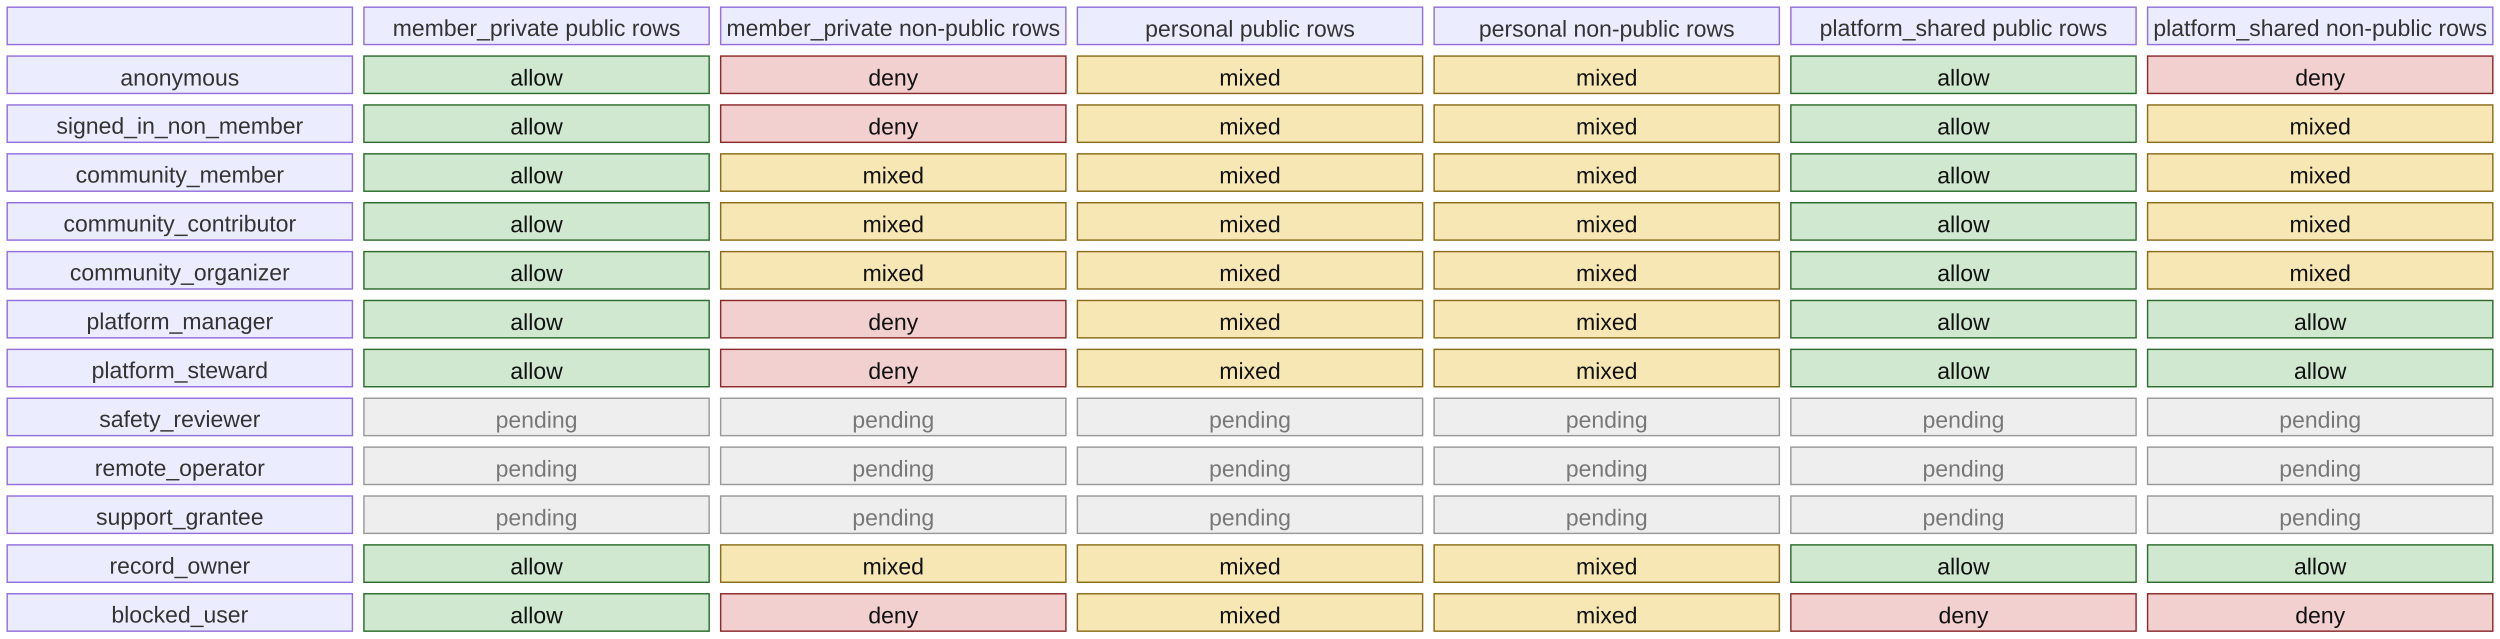
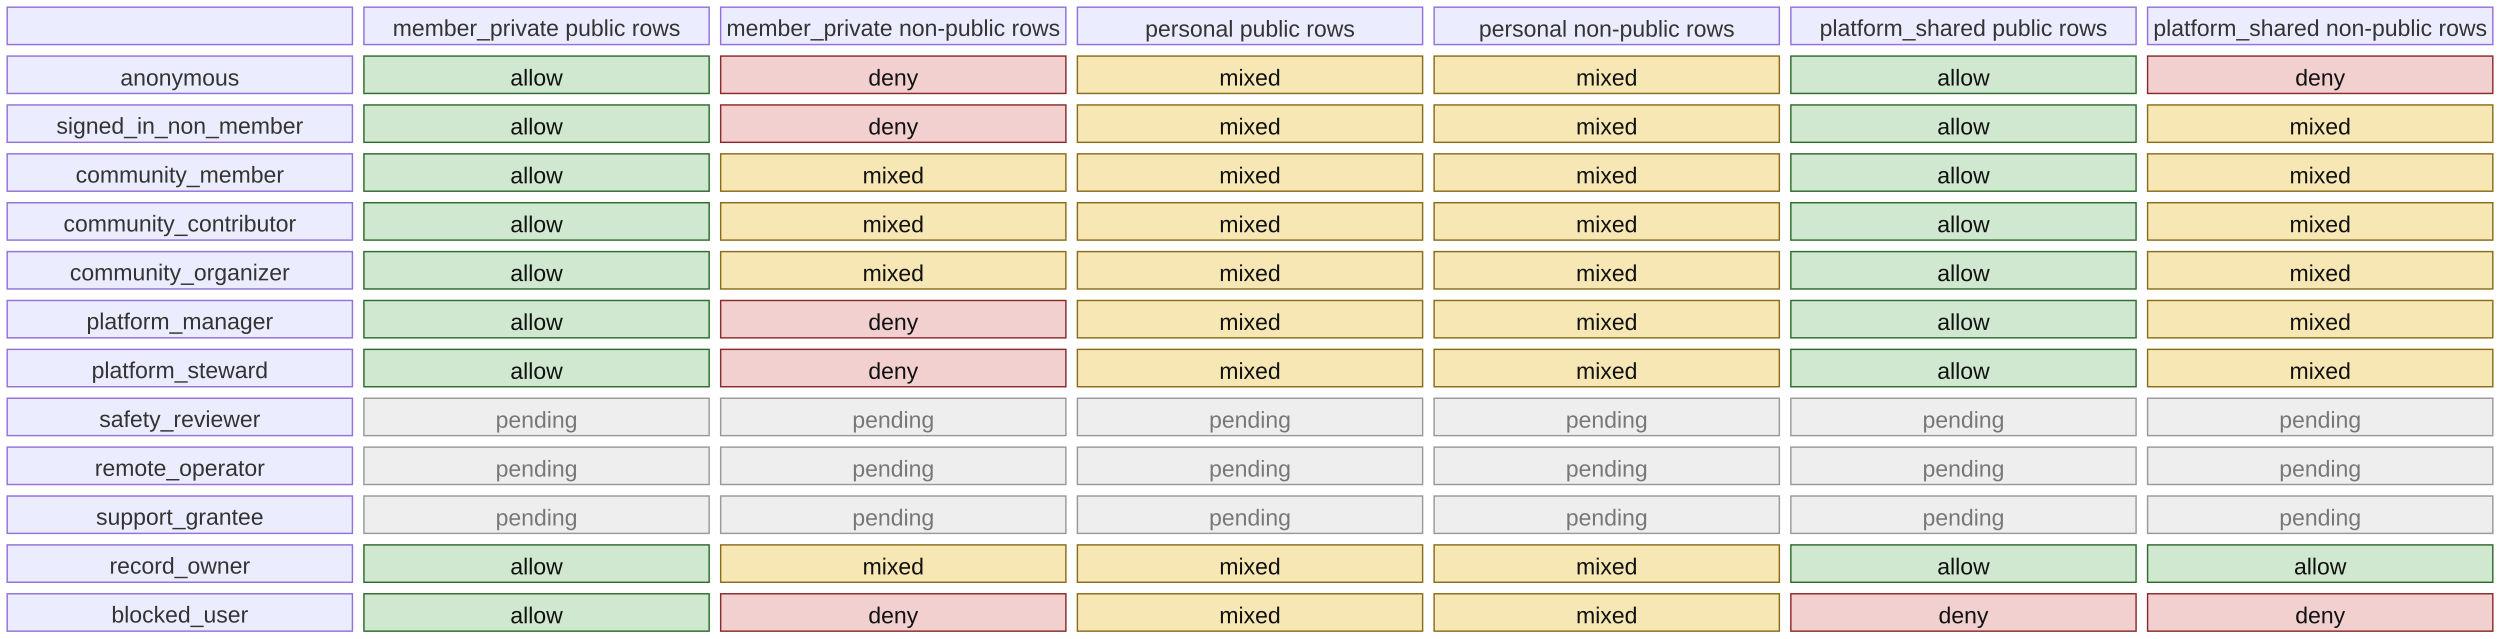
<svg xmlns="http://www.w3.org/2000/svg" aria-roledescription="block" role="graphics-document document" viewBox="-5 -222 1738.875 444" style="max-width: 1738.88px; background-color: white;" width="100%" id="my-svg">
  <style>#my-svg{font-family:trebuchet ms,verdana,arial,sans-serif;font-size:16px;fill:#333;}@keyframes edge-animation-frame{from{stroke-dashoffset:0;}}@keyframes dash{to{stroke-dashoffset:0;}}#my-svg .edge-animation-slow{stroke-dasharray:9,5!important;stroke-dashoffset:900;animation:dash 50s linear infinite;stroke-linecap:round;}#my-svg .edge-animation-fast{stroke-dasharray:9,5!important;stroke-dashoffset:900;animation:dash 20s linear infinite;stroke-linecap:round;}#my-svg .error-icon{fill:#552222;}#my-svg .error-text{fill:#552222;stroke:#552222;}#my-svg .edge-thickness-normal{stroke-width:1px;}#my-svg .edge-thickness-thick{stroke-width:3.5px;}#my-svg .edge-pattern-solid{stroke-dasharray:0;}#my-svg .edge-thickness-invisible{stroke-width:0;fill:none;}#my-svg .edge-pattern-dashed{stroke-dasharray:3;}#my-svg .edge-pattern-dotted{stroke-dasharray:2;}#my-svg .marker{fill:#333333;stroke:#333333;}#my-svg .marker.cross{stroke:#333333;}#my-svg svg{font-family:trebuchet ms,verdana,arial,sans-serif;font-size:16px;}#my-svg p{margin:0;}#my-svg .label{font-family:trebuchet ms,verdana,arial,sans-serif;color:#333;}#my-svg .cluster-label text{fill:#333;}#my-svg .cluster-label span,#my-svg p{color:#333;}#my-svg .label text,#my-svg span,#my-svg p{fill:#333;color:#333;}#my-svg .node rect,#my-svg .node circle,#my-svg .node ellipse,#my-svg .node polygon,#my-svg .node path{fill:#ECECFF;stroke:#9370DB;stroke-width:1px;}#my-svg .flowchart-label text{text-anchor:middle;}#my-svg .node .label{text-align:center;}#my-svg .node.clickable{cursor:pointer;}#my-svg .arrowheadPath{fill:#333333;}#my-svg .edgePath .path{stroke:#333333;stroke-width:2.0px;}#my-svg .flowchart-link{stroke:#333333;fill:none;}#my-svg .edgeLabel{background-color:rgba(232,232,232, 0.8);text-align:center;}#my-svg .edgeLabel rect{opacity:0.5;background-color:rgba(232,232,232, 0.8);fill:rgba(232,232,232, 0.8);}#my-svg .labelBkg{background-color:rgba(232, 232, 232, 0.5);}#my-svg .node .cluster{fill:rgba(255, 255, 222, 0.5);stroke:rgba(170, 170, 51, 0.2);box-shadow:rgba(50, 50, 93, 0.25) 0px 13px 27px -5px,rgba(0, 0, 0, 0.3) 0px 8px 16px -8px;stroke-width:1px;}#my-svg .cluster text{fill:#333;}#my-svg .cluster span,#my-svg p{color:#333;}#my-svg div.mermaidTooltip{position:absolute;text-align:center;max-width:200px;padding:2px;font-family:trebuchet ms,verdana,arial,sans-serif;font-size:12px;background:hsl(80, 100%, 96.275%);border:1px solid #aaaa33;border-radius:2px;pointer-events:none;z-index:100;}#my-svg .flowchartTitleText{text-anchor:middle;font-size:18px;fill:#333;}#my-svg .label-icon{display:inline-block;height:1em;overflow:visible;vertical-align:-0.125em;}#my-svg .node .label-icon path{fill:currentColor;stroke:revert;stroke-width:revert;}#my-svg :root{--mermaid-font-family:trebuchet ms,verdana,arial,sans-serif;}#my-svg .heat_allow rect{fill:#cfe8cf!important;stroke:#2e6b2e!important;color:#111!important;}#my-svg .heat_allow polygon{fill:#cfe8cf!important;stroke:#2e6b2e!important;color:#111!important;}#my-svg .heat_allow ellipse{fill:#cfe8cf!important;stroke:#2e6b2e!important;color:#111!important;}#my-svg .heat_allow circle{fill:#cfe8cf!important;stroke:#2e6b2e!important;color:#111!important;}#my-svg .heat_allow path{fill:#cfe8cf!important;stroke:#2e6b2e!important;color:#111!important;}#my-svg .heat_allow tspan{fill:#111!important;}#my-svg .heat_deny rect{fill:#f3d0d0!important;stroke:#8a2a2a!important;color:#111!important;}#my-svg .heat_deny polygon{fill:#f3d0d0!important;stroke:#8a2a2a!important;color:#111!important;}#my-svg .heat_deny ellipse{fill:#f3d0d0!important;stroke:#8a2a2a!important;color:#111!important;}#my-svg .heat_deny circle{fill:#f3d0d0!important;stroke:#8a2a2a!important;color:#111!important;}#my-svg .heat_deny path{fill:#f3d0d0!important;stroke:#8a2a2a!important;color:#111!important;}#my-svg .heat_deny tspan{fill:#111!important;}#my-svg .heat_mixed rect{fill:#f6e7b4!important;stroke:#8a6d1a!important;color:#111!important;}#my-svg .heat_mixed polygon{fill:#f6e7b4!important;stroke:#8a6d1a!important;color:#111!important;}#my-svg .heat_mixed ellipse{fill:#f6e7b4!important;stroke:#8a6d1a!important;color:#111!important;}#my-svg .heat_mixed circle{fill:#f6e7b4!important;stroke:#8a6d1a!important;color:#111!important;}#my-svg .heat_mixed path{fill:#f6e7b4!important;stroke:#8a6d1a!important;color:#111!important;}#my-svg .heat_mixed tspan{fill:#111!important;}#my-svg .heat_na rect{fill:#eeeeee!important;stroke:#999!important;color:#333!important;}#my-svg .heat_na polygon{fill:#eeeeee!important;stroke:#999!important;color:#333!important;}#my-svg .heat_na ellipse{fill:#eeeeee!important;stroke:#999!important;color:#333!important;}#my-svg .heat_na circle{fill:#eeeeee!important;stroke:#999!important;color:#333!important;}#my-svg .heat_na path{fill:#eeeeee!important;stroke:#999!important;color:#333!important;}#my-svg .heat_na tspan{fill:#333!important;}#my-svg .heat_pending rect{fill:#eeeeee!important;stroke:#999!important;color:#777!important;}#my-svg .heat_pending polygon{fill:#eeeeee!important;stroke:#999!important;color:#777!important;}#my-svg .heat_pending ellipse{fill:#eeeeee!important;stroke:#999!important;color:#777!important;}#my-svg .heat_pending circle{fill:#eeeeee!important;stroke:#999!important;color:#777!important;}#my-svg .heat_pending path{fill:#eeeeee!important;stroke:#999!important;color:#777!important;}#my-svg .heat_pending tspan{fill:#777!important;}</style>
  <g />
  <marker orient="auto" markerHeight="12" markerWidth="12" markerUnits="userSpaceOnUse" refY="5" refX="6" viewBox="0 0 10 10" class="marker block" id="my-svg_block-pointEnd">
    <path style="stroke-width: 1; stroke-dasharray: 1, 0;" class="arrowMarkerPath" d="M 0 0 L 10 5 L 0 10 z" />
  </marker>
  <marker orient="auto" markerHeight="12" markerWidth="12" markerUnits="userSpaceOnUse" refY="5" refX="4.5" viewBox="0 0 10 10" class="marker block" id="my-svg_block-pointStart">
    <path style="stroke-width: 1; stroke-dasharray: 1, 0;" class="arrowMarkerPath" d="M 0 5 L 10 10 L 10 0 z" />
  </marker>
  <marker orient="auto" markerHeight="11" markerWidth="11" markerUnits="userSpaceOnUse" refY="5" refX="11" viewBox="0 0 10 10" class="marker block" id="my-svg_block-circleEnd">
    <circle style="stroke-width: 1; stroke-dasharray: 1, 0;" class="arrowMarkerPath" r="5" cy="5" cx="5" />
  </marker>
  <marker orient="auto" markerHeight="11" markerWidth="11" markerUnits="userSpaceOnUse" refY="5" refX="-1" viewBox="0 0 10 10" class="marker block" id="my-svg_block-circleStart">
    <circle style="stroke-width: 1; stroke-dasharray: 1, 0;" class="arrowMarkerPath" r="5" cy="5" cx="5" />
  </marker>
  <marker orient="auto" markerHeight="11" markerWidth="11" markerUnits="userSpaceOnUse" refY="5.2" refX="12" viewBox="0 0 11 11" class="marker cross block" id="my-svg_block-crossEnd">
    <path style="stroke-width: 2; stroke-dasharray: 1, 0;" class="arrowMarkerPath" d="M 1,1 l 9,9 M 10,1 l -9,9" />
  </marker>
  <marker orient="auto" markerHeight="11" markerWidth="11" markerUnits="userSpaceOnUse" refY="5.2" refX="-1" viewBox="0 0 11 11" class="marker cross block" id="my-svg_block-crossStart">
    <path style="stroke-width: 2; stroke-dasharray: 1, 0;" class="arrowMarkerPath" d="M 1,1 l 9,9 M 10,1 l -9,9" />
  </marker>
  <g class="block">
    <g transform="translate(120.0625, -204)" id="corner" class="node default default flowchart-label">
      <rect height="26" width="240.125" y="-13" x="-120.062" ry="0" rx="0" style="" class="basic label-container" />
      <g transform="translate(0, 0)" style="" class="label">
        <rect />
        <text style="">
          <tspan class="row" x="0" dy="1em" xml:space="preserve" />
        </text>
      </g>
    </g>
    <g transform="translate(368.1875, -204)" id="h0" class="node default default flowchart-label">
      <rect height="26" width="240.125" y="-13" x="-120.062" ry="0" rx="0" style="" class="basic label-container" />
      <g transform="translate(0, -9)" style="" class="label">
        <rect />
        <text style="">
          <tspan class="row" x="0" dy="1em" xml:space="preserve">member_private public rows</tspan>
        </text>
      </g>
    </g>
    <g transform="translate(616.3125, -204)" id="h1" class="node default default flowchart-label">
      <rect height="26" width="240.125" y="-13" x="-120.062" ry="0" rx="0" style="" class="basic label-container" />
      <g transform="translate(0, -9)" style="" class="label">
        <rect />
        <text style="">
          <tspan class="row" x="0" dy="1em" xml:space="preserve">member_private non-public rows</tspan>
        </text>
      </g>
    </g>
    <g transform="translate(864.4375, -204)" id="h2" class="node default default flowchart-label">
      <rect height="26" width="240.125" y="-13" x="-120.062" ry="0" rx="0" style="" class="basic label-container" />
      <g transform="translate(0, -8.5)" style="" class="label">
        <rect />
        <text style="">
          <tspan class="row" x="0" dy="1em" xml:space="preserve">personal public rows</tspan>
        </text>
      </g>
    </g>
    <g transform="translate(1112.562, -204)" id="h3" class="node default default flowchart-label">
      <rect height="26" width="240.125" y="-13" x="-120.062" ry="0" rx="0" style="" class="basic label-container" />
      <g transform="translate(0, -8.5)" style="" class="label">
        <rect />
        <text style="">
          <tspan class="row" x="0" dy="1em" xml:space="preserve">personal non-public rows</tspan>
        </text>
      </g>
    </g>
    <g transform="translate(1360.688, -204)" id="h4" class="node default default flowchart-label">
      <rect height="26" width="240.125" y="-13" x="-120.062" ry="0" rx="0" style="" class="basic label-container" />
      <g transform="translate(0, -9)" style="" class="label">
        <rect />
        <text style="">
          <tspan class="row" x="0" dy="1em" xml:space="preserve">platform_shared public rows</tspan>
        </text>
      </g>
    </g>
    <g transform="translate(1608.812, -204)" id="h5" class="node default default flowchart-label">
      <rect height="26" width="240.125" y="-13" x="-120.062" ry="0" rx="0" style="" class="basic label-container" />
      <g transform="translate(0, -9)" style="" class="label">
        <rect />
        <text style="">
          <tspan class="row" x="0" dy="1em" xml:space="preserve">platform_shared non-public rows</tspan>
        </text>
      </g>
    </g>
    <g transform="translate(120.0625, -170)" id="p0" class="node default default flowchart-label">
      <rect height="26" width="240.125" y="-13" x="-120.062" ry="0" rx="0" style="" class="basic label-container" />
      <g transform="translate(0, -8.5)" style="" class="label">
        <rect />
        <text style="">
          <tspan class="row" x="0" dy="1em" xml:space="preserve">anonymous</tspan>
        </text>
      </g>
    </g>
    <g transform="translate(368.1875, -170)" id="c0_0" class="node default heat_allow flowchart-label">
      <rect height="26" width="240.125" y="-13" x="-120.062" ry="0" rx="0" style="" class="basic label-container" />
      <g transform="translate(0, -8.5)" style="" class="label">
        <rect />
        <text style="">
          <tspan class="row" x="0" dy="1em" xml:space="preserve">allow</tspan>
        </text>
      </g>
    </g>
    <g transform="translate(616.3125, -170)" id="c0_1" class="node default heat_deny flowchart-label">
      <rect height="26" width="240.125" y="-13" x="-120.062" ry="0" rx="0" style="" class="basic label-container" />
      <g transform="translate(0, -8.5)" style="" class="label">
        <rect />
        <text style="">
          <tspan class="row" x="0" dy="1em" xml:space="preserve">deny</tspan>
        </text>
      </g>
    </g>
    <g transform="translate(864.4375, -170)" id="c0_2" class="node default heat_mixed flowchart-label">
      <rect height="26" width="240.125" y="-13" x="-120.062" ry="0" rx="0" style="" class="basic label-container" />
      <g transform="translate(0, -8.5)" style="" class="label">
        <rect />
        <text style="">
          <tspan class="row" x="0" dy="1em" xml:space="preserve">mixed</tspan>
        </text>
      </g>
    </g>
    <g transform="translate(1112.562, -170)" id="c0_3" class="node default heat_mixed flowchart-label">
      <rect height="26" width="240.125" y="-13" x="-120.062" ry="0" rx="0" style="" class="basic label-container" />
      <g transform="translate(0, -8.5)" style="" class="label">
        <rect />
        <text style="">
          <tspan class="row" x="0" dy="1em" xml:space="preserve">mixed</tspan>
        </text>
      </g>
    </g>
    <g transform="translate(1360.688, -170)" id="c0_4" class="node default heat_allow flowchart-label">
      <rect height="26" width="240.125" y="-13" x="-120.062" ry="0" rx="0" style="" class="basic label-container" />
      <g transform="translate(0, -8.5)" style="" class="label">
        <rect />
        <text style="">
          <tspan class="row" x="0" dy="1em" xml:space="preserve">allow</tspan>
        </text>
      </g>
    </g>
    <g transform="translate(1608.812, -170)" id="c0_5" class="node default heat_deny flowchart-label">
      <rect height="26" width="240.125" y="-13" x="-120.062" ry="0" rx="0" style="" class="basic label-container" />
      <g transform="translate(0, -8.5)" style="" class="label">
        <rect />
        <text style="">
          <tspan class="row" x="0" dy="1em" xml:space="preserve">deny</tspan>
        </text>
      </g>
    </g>
    <g transform="translate(120.0625, -136)" id="p1" class="node default default flowchart-label">
      <rect height="26" width="240.125" y="-13" x="-120.062" ry="0" rx="0" style="" class="basic label-container" />
      <g transform="translate(0, -9)" style="" class="label">
        <rect />
        <text style="">
          <tspan class="row" x="0" dy="1em" xml:space="preserve">signed_in_non_member</tspan>
        </text>
      </g>
    </g>
    <g transform="translate(368.1875, -136)" id="c1_0" class="node default heat_allow flowchart-label">
      <rect height="26" width="240.125" y="-13" x="-120.062" ry="0" rx="0" style="" class="basic label-container" />
      <g transform="translate(0, -8.5)" style="" class="label">
        <rect />
        <text style="">
          <tspan class="row" x="0" dy="1em" xml:space="preserve">allow</tspan>
        </text>
      </g>
    </g>
    <g transform="translate(616.3125, -136)" id="c1_1" class="node default heat_deny flowchart-label">
      <rect height="26" width="240.125" y="-13" x="-120.062" ry="0" rx="0" style="" class="basic label-container" />
      <g transform="translate(0, -8.5)" style="" class="label">
        <rect />
        <text style="">
          <tspan class="row" x="0" dy="1em" xml:space="preserve">deny</tspan>
        </text>
      </g>
    </g>
    <g transform="translate(864.4375, -136)" id="c1_2" class="node default heat_mixed flowchart-label">
      <rect height="26" width="240.125" y="-13" x="-120.062" ry="0" rx="0" style="" class="basic label-container" />
      <g transform="translate(0, -8.5)" style="" class="label">
        <rect />
        <text style="">
          <tspan class="row" x="0" dy="1em" xml:space="preserve">mixed</tspan>
        </text>
      </g>
    </g>
    <g transform="translate(1112.562, -136)" id="c1_3" class="node default heat_mixed flowchart-label">
      <rect height="26" width="240.125" y="-13" x="-120.062" ry="0" rx="0" style="" class="basic label-container" />
      <g transform="translate(0, -8.5)" style="" class="label">
        <rect />
        <text style="">
          <tspan class="row" x="0" dy="1em" xml:space="preserve">mixed</tspan>
        </text>
      </g>
    </g>
    <g transform="translate(1360.688, -136)" id="c1_4" class="node default heat_allow flowchart-label">
      <rect height="26" width="240.125" y="-13" x="-120.062" ry="0" rx="0" style="" class="basic label-container" />
      <g transform="translate(0, -8.5)" style="" class="label">
        <rect />
        <text style="">
          <tspan class="row" x="0" dy="1em" xml:space="preserve">allow</tspan>
        </text>
      </g>
    </g>
    <g transform="translate(1608.812, -136)" id="c1_5" class="node default heat_mixed flowchart-label">
      <rect height="26" width="240.125" y="-13" x="-120.062" ry="0" rx="0" style="" class="basic label-container" />
      <g transform="translate(0, -8.5)" style="" class="label">
        <rect />
        <text style="">
          <tspan class="row" x="0" dy="1em" xml:space="preserve">mixed</tspan>
        </text>
      </g>
    </g>
    <g transform="translate(120.0625, -102)" id="p2" class="node default default flowchart-label">
      <rect height="26" width="240.125" y="-13" x="-120.062" ry="0" rx="0" style="" class="basic label-container" />
      <g transform="translate(0, -9)" style="" class="label">
        <rect />
        <text style="">
          <tspan class="row" x="0" dy="1em" xml:space="preserve">community_member</tspan>
        </text>
      </g>
    </g>
    <g transform="translate(368.1875, -102)" id="c2_0" class="node default heat_allow flowchart-label">
      <rect height="26" width="240.125" y="-13" x="-120.062" ry="0" rx="0" style="" class="basic label-container" />
      <g transform="translate(0, -8.5)" style="" class="label">
        <rect />
        <text style="">
          <tspan class="row" x="0" dy="1em" xml:space="preserve">allow</tspan>
        </text>
      </g>
    </g>
    <g transform="translate(616.3125, -102)" id="c2_1" class="node default heat_mixed flowchart-label">
      <rect height="26" width="240.125" y="-13" x="-120.062" ry="0" rx="0" style="" class="basic label-container" />
      <g transform="translate(0, -8.5)" style="" class="label">
        <rect />
        <text style="">
          <tspan class="row" x="0" dy="1em" xml:space="preserve">mixed</tspan>
        </text>
      </g>
    </g>
    <g transform="translate(864.4375, -102)" id="c2_2" class="node default heat_mixed flowchart-label">
      <rect height="26" width="240.125" y="-13" x="-120.062" ry="0" rx="0" style="" class="basic label-container" />
      <g transform="translate(0, -8.5)" style="" class="label">
        <rect />
        <text style="">
          <tspan class="row" x="0" dy="1em" xml:space="preserve">mixed</tspan>
        </text>
      </g>
    </g>
    <g transform="translate(1112.562, -102)" id="c2_3" class="node default heat_mixed flowchart-label">
      <rect height="26" width="240.125" y="-13" x="-120.062" ry="0" rx="0" style="" class="basic label-container" />
      <g transform="translate(0, -8.5)" style="" class="label">
        <rect />
        <text style="">
          <tspan class="row" x="0" dy="1em" xml:space="preserve">mixed</tspan>
        </text>
      </g>
    </g>
    <g transform="translate(1360.688, -102)" id="c2_4" class="node default heat_allow flowchart-label">
      <rect height="26" width="240.125" y="-13" x="-120.062" ry="0" rx="0" style="" class="basic label-container" />
      <g transform="translate(0, -8.5)" style="" class="label">
        <rect />
        <text style="">
          <tspan class="row" x="0" dy="1em" xml:space="preserve">allow</tspan>
        </text>
      </g>
    </g>
    <g transform="translate(1608.812, -102)" id="c2_5" class="node default heat_mixed flowchart-label">
      <rect height="26" width="240.125" y="-13" x="-120.062" ry="0" rx="0" style="" class="basic label-container" />
      <g transform="translate(0, -8.5)" style="" class="label">
        <rect />
        <text style="">
          <tspan class="row" x="0" dy="1em" xml:space="preserve">mixed</tspan>
        </text>
      </g>
    </g>
    <g transform="translate(120.0625, -68)" id="p3" class="node default default flowchart-label">
      <rect height="26" width="240.125" y="-13" x="-120.062" ry="0" rx="0" style="" class="basic label-container" />
      <g transform="translate(0, -9)" style="" class="label">
        <rect />
        <text style="">
          <tspan class="row" x="0" dy="1em" xml:space="preserve">community_contributor</tspan>
        </text>
      </g>
    </g>
    <g transform="translate(368.1875, -68)" id="c3_0" class="node default heat_allow flowchart-label">
      <rect height="26" width="240.125" y="-13" x="-120.062" ry="0" rx="0" style="" class="basic label-container" />
      <g transform="translate(0, -8.5)" style="" class="label">
        <rect />
        <text style="">
          <tspan class="row" x="0" dy="1em" xml:space="preserve">allow</tspan>
        </text>
      </g>
    </g>
    <g transform="translate(616.3125, -68)" id="c3_1" class="node default heat_mixed flowchart-label">
      <rect height="26" width="240.125" y="-13" x="-120.062" ry="0" rx="0" style="" class="basic label-container" />
      <g transform="translate(0, -8.5)" style="" class="label">
        <rect />
        <text style="">
          <tspan class="row" x="0" dy="1em" xml:space="preserve">mixed</tspan>
        </text>
      </g>
    </g>
    <g transform="translate(864.4375, -68)" id="c3_2" class="node default heat_mixed flowchart-label">
      <rect height="26" width="240.125" y="-13" x="-120.062" ry="0" rx="0" style="" class="basic label-container" />
      <g transform="translate(0, -8.5)" style="" class="label">
        <rect />
        <text style="">
          <tspan class="row" x="0" dy="1em" xml:space="preserve">mixed</tspan>
        </text>
      </g>
    </g>
    <g transform="translate(1112.562, -68)" id="c3_3" class="node default heat_mixed flowchart-label">
      <rect height="26" width="240.125" y="-13" x="-120.062" ry="0" rx="0" style="" class="basic label-container" />
      <g transform="translate(0, -8.5)" style="" class="label">
        <rect />
        <text style="">
          <tspan class="row" x="0" dy="1em" xml:space="preserve">mixed</tspan>
        </text>
      </g>
    </g>
    <g transform="translate(1360.688, -68)" id="c3_4" class="node default heat_allow flowchart-label">
      <rect height="26" width="240.125" y="-13" x="-120.062" ry="0" rx="0" style="" class="basic label-container" />
      <g transform="translate(0, -8.5)" style="" class="label">
        <rect />
        <text style="">
          <tspan class="row" x="0" dy="1em" xml:space="preserve">allow</tspan>
        </text>
      </g>
    </g>
    <g transform="translate(1608.812, -68)" id="c3_5" class="node default heat_mixed flowchart-label">
      <rect height="26" width="240.125" y="-13" x="-120.062" ry="0" rx="0" style="" class="basic label-container" />
      <g transform="translate(0, -8.5)" style="" class="label">
        <rect />
        <text style="">
          <tspan class="row" x="0" dy="1em" xml:space="preserve">mixed</tspan>
        </text>
      </g>
    </g>
    <g transform="translate(120.0625, -34)" id="p4" class="node default default flowchart-label">
      <rect height="26" width="240.125" y="-13" x="-120.062" ry="0" rx="0" style="" class="basic label-container" />
      <g transform="translate(0, -9)" style="" class="label">
        <rect />
        <text style="">
          <tspan class="row" x="0" dy="1em" xml:space="preserve">community_organizer</tspan>
        </text>
      </g>
    </g>
    <g transform="translate(368.1875, -34)" id="c4_0" class="node default heat_allow flowchart-label">
      <rect height="26" width="240.125" y="-13" x="-120.062" ry="0" rx="0" style="" class="basic label-container" />
      <g transform="translate(0, -8.5)" style="" class="label">
        <rect />
        <text style="">
          <tspan class="row" x="0" dy="1em" xml:space="preserve">allow</tspan>
        </text>
      </g>
    </g>
    <g transform="translate(616.3125, -34)" id="c4_1" class="node default heat_mixed flowchart-label">
      <rect height="26" width="240.125" y="-13" x="-120.062" ry="0" rx="0" style="" class="basic label-container" />
      <g transform="translate(0, -8.5)" style="" class="label">
        <rect />
        <text style="">
          <tspan class="row" x="0" dy="1em" xml:space="preserve">mixed</tspan>
        </text>
      </g>
    </g>
    <g transform="translate(864.4375, -34)" id="c4_2" class="node default heat_mixed flowchart-label">
      <rect height="26" width="240.125" y="-13" x="-120.062" ry="0" rx="0" style="" class="basic label-container" />
      <g transform="translate(0, -8.5)" style="" class="label">
        <rect />
        <text style="">
          <tspan class="row" x="0" dy="1em" xml:space="preserve">mixed</tspan>
        </text>
      </g>
    </g>
    <g transform="translate(1112.562, -34)" id="c4_3" class="node default heat_mixed flowchart-label">
      <rect height="26" width="240.125" y="-13" x="-120.062" ry="0" rx="0" style="" class="basic label-container" />
      <g transform="translate(0, -8.5)" style="" class="label">
        <rect />
        <text style="">
          <tspan class="row" x="0" dy="1em" xml:space="preserve">mixed</tspan>
        </text>
      </g>
    </g>
    <g transform="translate(1360.688, -34)" id="c4_4" class="node default heat_allow flowchart-label">
      <rect height="26" width="240.125" y="-13" x="-120.062" ry="0" rx="0" style="" class="basic label-container" />
      <g transform="translate(0, -8.5)" style="" class="label">
        <rect />
        <text style="">
          <tspan class="row" x="0" dy="1em" xml:space="preserve">allow</tspan>
        </text>
      </g>
    </g>
    <g transform="translate(1608.812, -34)" id="c4_5" class="node default heat_mixed flowchart-label">
      <rect height="26" width="240.125" y="-13" x="-120.062" ry="0" rx="0" style="" class="basic label-container" />
      <g transform="translate(0, -8.5)" style="" class="label">
        <rect />
        <text style="">
          <tspan class="row" x="0" dy="1em" xml:space="preserve">mixed</tspan>
        </text>
      </g>
    </g>
    <g transform="translate(120.0625, 0)" id="p5" class="node default default flowchart-label">
      <rect height="26" width="240.125" y="-13" x="-120.062" ry="0" rx="0" style="" class="basic label-container" />
      <g transform="translate(0, -9)" style="" class="label">
        <rect />
        <text style="">
          <tspan class="row" x="0" dy="1em" xml:space="preserve">platform_manager</tspan>
        </text>
      </g>
    </g>
    <g transform="translate(368.1875, 0)" id="c5_0" class="node default heat_allow flowchart-label">
      <rect height="26" width="240.125" y="-13" x="-120.062" ry="0" rx="0" style="" class="basic label-container" />
      <g transform="translate(0, -8.5)" style="" class="label">
        <rect />
        <text style="">
          <tspan class="row" x="0" dy="1em" xml:space="preserve">allow</tspan>
        </text>
      </g>
    </g>
    <g transform="translate(616.3125, 0)" id="c5_1" class="node default heat_deny flowchart-label">
      <rect height="26" width="240.125" y="-13" x="-120.062" ry="0" rx="0" style="" class="basic label-container" />
      <g transform="translate(0, -8.5)" style="" class="label">
        <rect />
        <text style="">
          <tspan class="row" x="0" dy="1em" xml:space="preserve">deny</tspan>
        </text>
      </g>
    </g>
    <g transform="translate(864.4375, 0)" id="c5_2" class="node default heat_mixed flowchart-label">
      <rect height="26" width="240.125" y="-13" x="-120.062" ry="0" rx="0" style="" class="basic label-container" />
      <g transform="translate(0, -8.5)" style="" class="label">
        <rect />
        <text style="">
          <tspan class="row" x="0" dy="1em" xml:space="preserve">mixed</tspan>
        </text>
      </g>
    </g>
    <g transform="translate(1112.562, 0)" id="c5_3" class="node default heat_mixed flowchart-label">
      <rect height="26" width="240.125" y="-13" x="-120.062" ry="0" rx="0" style="" class="basic label-container" />
      <g transform="translate(0, -8.5)" style="" class="label">
        <rect />
        <text style="">
          <tspan class="row" x="0" dy="1em" xml:space="preserve">mixed</tspan>
        </text>
      </g>
    </g>
    <g transform="translate(1360.688, 0)" id="c5_4" class="node default heat_allow flowchart-label">
      <rect height="26" width="240.125" y="-13" x="-120.062" ry="0" rx="0" style="" class="basic label-container" />
      <g transform="translate(0, -8.5)" style="" class="label">
        <rect />
        <text style="">
          <tspan class="row" x="0" dy="1em" xml:space="preserve">allow</tspan>
        </text>
      </g>
    </g>
-     <g transform="translate(1608.812, 0)" id="c5_5" class="node default heat_allow flowchart-label">
-       <rect height="26" width="240.125" y="-13" x="-120.062" ry="0" rx="0" style="" class="basic label-container" />
-       <g transform="translate(0, -8.5)" style="" class="label">
-         <rect />
-         <text style="">
-           <tspan class="row" x="0" dy="1em" xml:space="preserve">allow</tspan>
+     <g transform="translate(1608.812, 0)" id="c5_5" class="node default heat_mixed flowchart-label">
+       <rect height="26" width="240.125" y="-13" x="-120.062" ry="0" rx="0" style="" class="basic label-container" />
+       <g transform="translate(0, -8.5)" style="" class="label">
+         <rect />
+         <text style="">
+           <tspan class="row" x="0" dy="1em" xml:space="preserve">mixed</tspan>
        </text>
      </g>
    </g>
    <g transform="translate(120.0625, 34)" id="p6" class="node default default flowchart-label">
      <rect height="26" width="240.125" y="-13" x="-120.062" ry="0" rx="0" style="" class="basic label-container" />
      <g transform="translate(0, -9)" style="" class="label">
        <rect />
        <text style="">
          <tspan class="row" x="0" dy="1em" xml:space="preserve">platform_steward</tspan>
        </text>
      </g>
    </g>
    <g transform="translate(368.1875, 34)" id="c6_0" class="node default heat_allow flowchart-label">
      <rect height="26" width="240.125" y="-13" x="-120.062" ry="0" rx="0" style="" class="basic label-container" />
      <g transform="translate(0, -8.5)" style="" class="label">
        <rect />
        <text style="">
          <tspan class="row" x="0" dy="1em" xml:space="preserve">allow</tspan>
        </text>
      </g>
    </g>
    <g transform="translate(616.3125, 34)" id="c6_1" class="node default heat_deny flowchart-label">
      <rect height="26" width="240.125" y="-13" x="-120.062" ry="0" rx="0" style="" class="basic label-container" />
      <g transform="translate(0, -8.5)" style="" class="label">
        <rect />
        <text style="">
          <tspan class="row" x="0" dy="1em" xml:space="preserve">deny</tspan>
        </text>
      </g>
    </g>
    <g transform="translate(864.4375, 34)" id="c6_2" class="node default heat_mixed flowchart-label">
      <rect height="26" width="240.125" y="-13" x="-120.062" ry="0" rx="0" style="" class="basic label-container" />
      <g transform="translate(0, -8.5)" style="" class="label">
        <rect />
        <text style="">
          <tspan class="row" x="0" dy="1em" xml:space="preserve">mixed</tspan>
        </text>
      </g>
    </g>
    <g transform="translate(1112.562, 34)" id="c6_3" class="node default heat_mixed flowchart-label">
      <rect height="26" width="240.125" y="-13" x="-120.062" ry="0" rx="0" style="" class="basic label-container" />
      <g transform="translate(0, -8.5)" style="" class="label">
        <rect />
        <text style="">
          <tspan class="row" x="0" dy="1em" xml:space="preserve">mixed</tspan>
        </text>
      </g>
    </g>
    <g transform="translate(1360.688, 34)" id="c6_4" class="node default heat_allow flowchart-label">
      <rect height="26" width="240.125" y="-13" x="-120.062" ry="0" rx="0" style="" class="basic label-container" />
      <g transform="translate(0, -8.5)" style="" class="label">
        <rect />
        <text style="">
          <tspan class="row" x="0" dy="1em" xml:space="preserve">allow</tspan>
        </text>
      </g>
    </g>
-     <g transform="translate(1608.812, 34)" id="c6_5" class="node default heat_allow flowchart-label">
-       <rect height="26" width="240.125" y="-13" x="-120.062" ry="0" rx="0" style="" class="basic label-container" />
-       <g transform="translate(0, -8.5)" style="" class="label">
-         <rect />
-         <text style="">
-           <tspan class="row" x="0" dy="1em" xml:space="preserve">allow</tspan>
+     <g transform="translate(1608.812, 34)" id="c6_5" class="node default heat_mixed flowchart-label">
+       <rect height="26" width="240.125" y="-13" x="-120.062" ry="0" rx="0" style="" class="basic label-container" />
+       <g transform="translate(0, -8.5)" style="" class="label">
+         <rect />
+         <text style="">
+           <tspan class="row" x="0" dy="1em" xml:space="preserve">mixed</tspan>
        </text>
      </g>
    </g>
    <g transform="translate(120.0625, 68)" id="p7" class="node default default flowchart-label">
      <rect height="26" width="240.125" y="-13" x="-120.062" ry="0" rx="0" style="" class="basic label-container" />
      <g transform="translate(0, -9)" style="" class="label">
        <rect />
        <text style="">
          <tspan class="row" x="0" dy="1em" xml:space="preserve">safety_reviewer</tspan>
        </text>
      </g>
    </g>
    <g transform="translate(368.1875, 68)" id="c7_0" class="node default heat_pending flowchart-label">
      <rect height="26" width="240.125" y="-13" x="-120.062" ry="0" rx="0" style="" class="basic label-container" />
      <g transform="translate(0, -8.5)" style="" class="label">
        <rect />
        <text style="">
          <tspan class="row" x="0" dy="1em" xml:space="preserve">pending</tspan>
        </text>
      </g>
    </g>
    <g transform="translate(616.3125, 68)" id="c7_1" class="node default heat_pending flowchart-label">
      <rect height="26" width="240.125" y="-13" x="-120.062" ry="0" rx="0" style="" class="basic label-container" />
      <g transform="translate(0, -8.5)" style="" class="label">
        <rect />
        <text style="">
          <tspan class="row" x="0" dy="1em" xml:space="preserve">pending</tspan>
        </text>
      </g>
    </g>
    <g transform="translate(864.4375, 68)" id="c7_2" class="node default heat_pending flowchart-label">
      <rect height="26" width="240.125" y="-13" x="-120.062" ry="0" rx="0" style="" class="basic label-container" />
      <g transform="translate(0, -8.5)" style="" class="label">
        <rect />
        <text style="">
          <tspan class="row" x="0" dy="1em" xml:space="preserve">pending</tspan>
        </text>
      </g>
    </g>
    <g transform="translate(1112.562, 68)" id="c7_3" class="node default heat_pending flowchart-label">
      <rect height="26" width="240.125" y="-13" x="-120.062" ry="0" rx="0" style="" class="basic label-container" />
      <g transform="translate(0, -8.5)" style="" class="label">
        <rect />
        <text style="">
          <tspan class="row" x="0" dy="1em" xml:space="preserve">pending</tspan>
        </text>
      </g>
    </g>
    <g transform="translate(1360.688, 68)" id="c7_4" class="node default heat_pending flowchart-label">
      <rect height="26" width="240.125" y="-13" x="-120.062" ry="0" rx="0" style="" class="basic label-container" />
      <g transform="translate(0, -8.5)" style="" class="label">
        <rect />
        <text style="">
          <tspan class="row" x="0" dy="1em" xml:space="preserve">pending</tspan>
        </text>
      </g>
    </g>
    <g transform="translate(1608.812, 68)" id="c7_5" class="node default heat_pending flowchart-label">
      <rect height="26" width="240.125" y="-13" x="-120.062" ry="0" rx="0" style="" class="basic label-container" />
      <g transform="translate(0, -8.5)" style="" class="label">
        <rect />
        <text style="">
          <tspan class="row" x="0" dy="1em" xml:space="preserve">pending</tspan>
        </text>
      </g>
    </g>
    <g transform="translate(120.0625, 102)" id="p8" class="node default default flowchart-label">
      <rect height="26" width="240.125" y="-13" x="-120.062" ry="0" rx="0" style="" class="basic label-container" />
      <g transform="translate(0, -9)" style="" class="label">
        <rect />
        <text style="">
          <tspan class="row" x="0" dy="1em" xml:space="preserve">remote_operator</tspan>
        </text>
      </g>
    </g>
    <g transform="translate(368.1875, 102)" id="c8_0" class="node default heat_pending flowchart-label">
      <rect height="26" width="240.125" y="-13" x="-120.062" ry="0" rx="0" style="" class="basic label-container" />
      <g transform="translate(0, -8.5)" style="" class="label">
        <rect />
        <text style="">
          <tspan class="row" x="0" dy="1em" xml:space="preserve">pending</tspan>
        </text>
      </g>
    </g>
    <g transform="translate(616.3125, 102)" id="c8_1" class="node default heat_pending flowchart-label">
      <rect height="26" width="240.125" y="-13" x="-120.062" ry="0" rx="0" style="" class="basic label-container" />
      <g transform="translate(0, -8.5)" style="" class="label">
        <rect />
        <text style="">
          <tspan class="row" x="0" dy="1em" xml:space="preserve">pending</tspan>
        </text>
      </g>
    </g>
    <g transform="translate(864.4375, 102)" id="c8_2" class="node default heat_pending flowchart-label">
      <rect height="26" width="240.125" y="-13" x="-120.062" ry="0" rx="0" style="" class="basic label-container" />
      <g transform="translate(0, -8.5)" style="" class="label">
        <rect />
        <text style="">
          <tspan class="row" x="0" dy="1em" xml:space="preserve">pending</tspan>
        </text>
      </g>
    </g>
    <g transform="translate(1112.562, 102)" id="c8_3" class="node default heat_pending flowchart-label">
      <rect height="26" width="240.125" y="-13" x="-120.062" ry="0" rx="0" style="" class="basic label-container" />
      <g transform="translate(0, -8.5)" style="" class="label">
        <rect />
        <text style="">
          <tspan class="row" x="0" dy="1em" xml:space="preserve">pending</tspan>
        </text>
      </g>
    </g>
    <g transform="translate(1360.688, 102)" id="c8_4" class="node default heat_pending flowchart-label">
      <rect height="26" width="240.125" y="-13" x="-120.062" ry="0" rx="0" style="" class="basic label-container" />
      <g transform="translate(0, -8.5)" style="" class="label">
        <rect />
        <text style="">
          <tspan class="row" x="0" dy="1em" xml:space="preserve">pending</tspan>
        </text>
      </g>
    </g>
    <g transform="translate(1608.812, 102)" id="c8_5" class="node default heat_pending flowchart-label">
      <rect height="26" width="240.125" y="-13" x="-120.062" ry="0" rx="0" style="" class="basic label-container" />
      <g transform="translate(0, -8.5)" style="" class="label">
        <rect />
        <text style="">
          <tspan class="row" x="0" dy="1em" xml:space="preserve">pending</tspan>
        </text>
      </g>
    </g>
    <g transform="translate(120.0625, 136)" id="p9" class="node default default flowchart-label">
      <rect height="26" width="240.125" y="-13" x="-120.062" ry="0" rx="0" style="" class="basic label-container" />
      <g transform="translate(0, -9)" style="" class="label">
        <rect />
        <text style="">
          <tspan class="row" x="0" dy="1em" xml:space="preserve">support_grantee</tspan>
        </text>
      </g>
    </g>
    <g transform="translate(368.1875, 136)" id="c9_0" class="node default heat_pending flowchart-label">
      <rect height="26" width="240.125" y="-13" x="-120.062" ry="0" rx="0" style="" class="basic label-container" />
      <g transform="translate(0, -8.5)" style="" class="label">
        <rect />
        <text style="">
          <tspan class="row" x="0" dy="1em" xml:space="preserve">pending</tspan>
        </text>
      </g>
    </g>
    <g transform="translate(616.3125, 136)" id="c9_1" class="node default heat_pending flowchart-label">
      <rect height="26" width="240.125" y="-13" x="-120.062" ry="0" rx="0" style="" class="basic label-container" />
      <g transform="translate(0, -8.5)" style="" class="label">
        <rect />
        <text style="">
          <tspan class="row" x="0" dy="1em" xml:space="preserve">pending</tspan>
        </text>
      </g>
    </g>
    <g transform="translate(864.4375, 136)" id="c9_2" class="node default heat_pending flowchart-label">
      <rect height="26" width="240.125" y="-13" x="-120.062" ry="0" rx="0" style="" class="basic label-container" />
      <g transform="translate(0, -8.5)" style="" class="label">
        <rect />
        <text style="">
          <tspan class="row" x="0" dy="1em" xml:space="preserve">pending</tspan>
        </text>
      </g>
    </g>
    <g transform="translate(1112.562, 136)" id="c9_3" class="node default heat_pending flowchart-label">
      <rect height="26" width="240.125" y="-13" x="-120.062" ry="0" rx="0" style="" class="basic label-container" />
      <g transform="translate(0, -8.5)" style="" class="label">
        <rect />
        <text style="">
          <tspan class="row" x="0" dy="1em" xml:space="preserve">pending</tspan>
        </text>
      </g>
    </g>
    <g transform="translate(1360.688, 136)" id="c9_4" class="node default heat_pending flowchart-label">
      <rect height="26" width="240.125" y="-13" x="-120.062" ry="0" rx="0" style="" class="basic label-container" />
      <g transform="translate(0, -8.5)" style="" class="label">
        <rect />
        <text style="">
          <tspan class="row" x="0" dy="1em" xml:space="preserve">pending</tspan>
        </text>
      </g>
    </g>
    <g transform="translate(1608.812, 136)" id="c9_5" class="node default heat_pending flowchart-label">
      <rect height="26" width="240.125" y="-13" x="-120.062" ry="0" rx="0" style="" class="basic label-container" />
      <g transform="translate(0, -8.5)" style="" class="label">
        <rect />
        <text style="">
          <tspan class="row" x="0" dy="1em" xml:space="preserve">pending</tspan>
        </text>
      </g>
    </g>
    <g transform="translate(120.0625, 170)" id="p10" class="node default default flowchart-label">
      <rect height="26" width="240.125" y="-13" x="-120.062" ry="0" rx="0" style="" class="basic label-container" />
      <g transform="translate(0, -9)" style="" class="label">
        <rect />
        <text style="">
          <tspan class="row" x="0" dy="1em" xml:space="preserve">record_owner</tspan>
        </text>
      </g>
    </g>
    <g transform="translate(368.1875, 170)" id="c10_0" class="node default heat_allow flowchart-label">
      <rect height="26" width="240.125" y="-13" x="-120.062" ry="0" rx="0" style="" class="basic label-container" />
      <g transform="translate(0, -8.5)" style="" class="label">
        <rect />
        <text style="">
          <tspan class="row" x="0" dy="1em" xml:space="preserve">allow</tspan>
        </text>
      </g>
    </g>
    <g transform="translate(616.3125, 170)" id="c10_1" class="node default heat_mixed flowchart-label">
      <rect height="26" width="240.125" y="-13" x="-120.062" ry="0" rx="0" style="" class="basic label-container" />
      <g transform="translate(0, -8.5)" style="" class="label">
        <rect />
        <text style="">
          <tspan class="row" x="0" dy="1em" xml:space="preserve">mixed</tspan>
        </text>
      </g>
    </g>
    <g transform="translate(864.4375, 170)" id="c10_2" class="node default heat_mixed flowchart-label">
      <rect height="26" width="240.125" y="-13" x="-120.062" ry="0" rx="0" style="" class="basic label-container" />
      <g transform="translate(0, -8.5)" style="" class="label">
        <rect />
        <text style="">
          <tspan class="row" x="0" dy="1em" xml:space="preserve">mixed</tspan>
        </text>
      </g>
    </g>
    <g transform="translate(1112.562, 170)" id="c10_3" class="node default heat_mixed flowchart-label">
      <rect height="26" width="240.125" y="-13" x="-120.062" ry="0" rx="0" style="" class="basic label-container" />
      <g transform="translate(0, -8.5)" style="" class="label">
        <rect />
        <text style="">
          <tspan class="row" x="0" dy="1em" xml:space="preserve">mixed</tspan>
        </text>
      </g>
    </g>
    <g transform="translate(1360.688, 170)" id="c10_4" class="node default heat_allow flowchart-label">
      <rect height="26" width="240.125" y="-13" x="-120.062" ry="0" rx="0" style="" class="basic label-container" />
      <g transform="translate(0, -8.5)" style="" class="label">
        <rect />
        <text style="">
          <tspan class="row" x="0" dy="1em" xml:space="preserve">allow</tspan>
        </text>
      </g>
    </g>
    <g transform="translate(1608.812, 170)" id="c10_5" class="node default heat_allow flowchart-label">
      <rect height="26" width="240.125" y="-13" x="-120.062" ry="0" rx="0" style="" class="basic label-container" />
      <g transform="translate(0, -8.5)" style="" class="label">
        <rect />
        <text style="">
          <tspan class="row" x="0" dy="1em" xml:space="preserve">allow</tspan>
        </text>
      </g>
    </g>
    <g transform="translate(120.0625, 204)" id="p11" class="node default default flowchart-label">
      <rect height="26" width="240.125" y="-13" x="-120.062" ry="0" rx="0" style="" class="basic label-container" />
      <g transform="translate(0, -9)" style="" class="label">
        <rect />
        <text style="">
          <tspan class="row" x="0" dy="1em" xml:space="preserve">blocked_user</tspan>
        </text>
      </g>
    </g>
    <g transform="translate(368.1875, 204)" id="c11_0" class="node default heat_allow flowchart-label">
      <rect height="26" width="240.125" y="-13" x="-120.062" ry="0" rx="0" style="" class="basic label-container" />
      <g transform="translate(0, -8.5)" style="" class="label">
        <rect />
        <text style="">
          <tspan class="row" x="0" dy="1em" xml:space="preserve">allow</tspan>
        </text>
      </g>
    </g>
    <g transform="translate(616.3125, 204)" id="c11_1" class="node default heat_deny flowchart-label">
      <rect height="26" width="240.125" y="-13" x="-120.062" ry="0" rx="0" style="" class="basic label-container" />
      <g transform="translate(0, -8.5)" style="" class="label">
        <rect />
        <text style="">
          <tspan class="row" x="0" dy="1em" xml:space="preserve">deny</tspan>
        </text>
      </g>
    </g>
    <g transform="translate(864.4375, 204)" id="c11_2" class="node default heat_mixed flowchart-label">
      <rect height="26" width="240.125" y="-13" x="-120.062" ry="0" rx="0" style="" class="basic label-container" />
      <g transform="translate(0, -8.5)" style="" class="label">
        <rect />
        <text style="">
          <tspan class="row" x="0" dy="1em" xml:space="preserve">mixed</tspan>
        </text>
      </g>
    </g>
    <g transform="translate(1112.562, 204)" id="c11_3" class="node default heat_mixed flowchart-label">
      <rect height="26" width="240.125" y="-13" x="-120.062" ry="0" rx="0" style="" class="basic label-container" />
      <g transform="translate(0, -8.5)" style="" class="label">
        <rect />
        <text style="">
          <tspan class="row" x="0" dy="1em" xml:space="preserve">mixed</tspan>
        </text>
      </g>
    </g>
    <g transform="translate(1360.688, 204)" id="c11_4" class="node default heat_deny flowchart-label">
      <rect height="26" width="240.125" y="-13" x="-120.062" ry="0" rx="0" style="" class="basic label-container" />
      <g transform="translate(0, -8.5)" style="" class="label">
        <rect />
        <text style="">
          <tspan class="row" x="0" dy="1em" xml:space="preserve">deny</tspan>
        </text>
      </g>
    </g>
    <g transform="translate(1608.812, 204)" id="c11_5" class="node default heat_deny flowchart-label">
      <rect height="26" width="240.125" y="-13" x="-120.062" ry="0" rx="0" style="" class="basic label-container" />
      <g transform="translate(0, -8.5)" style="" class="label">
        <rect />
        <text style="">
          <tspan class="row" x="0" dy="1em" xml:space="preserve">deny</tspan>
        </text>
      </g>
    </g>
  </g>
</svg>
